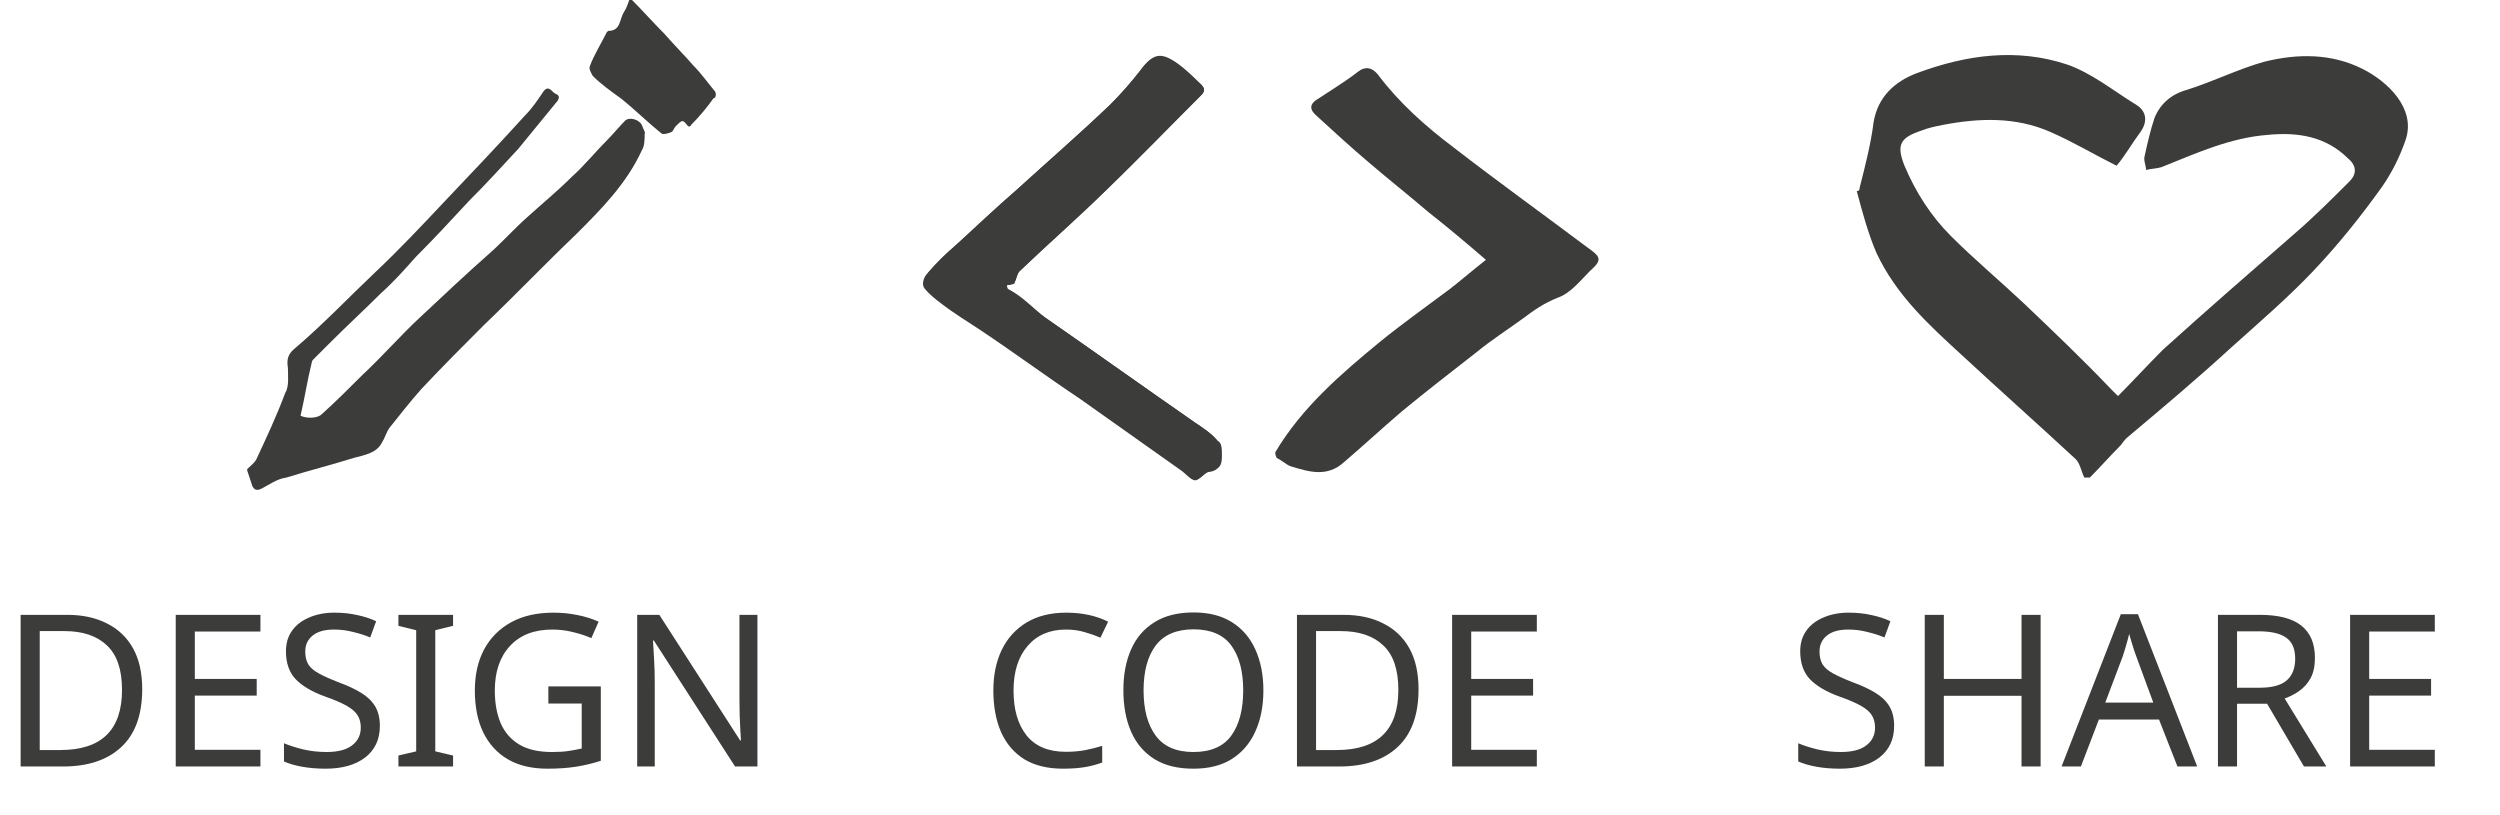
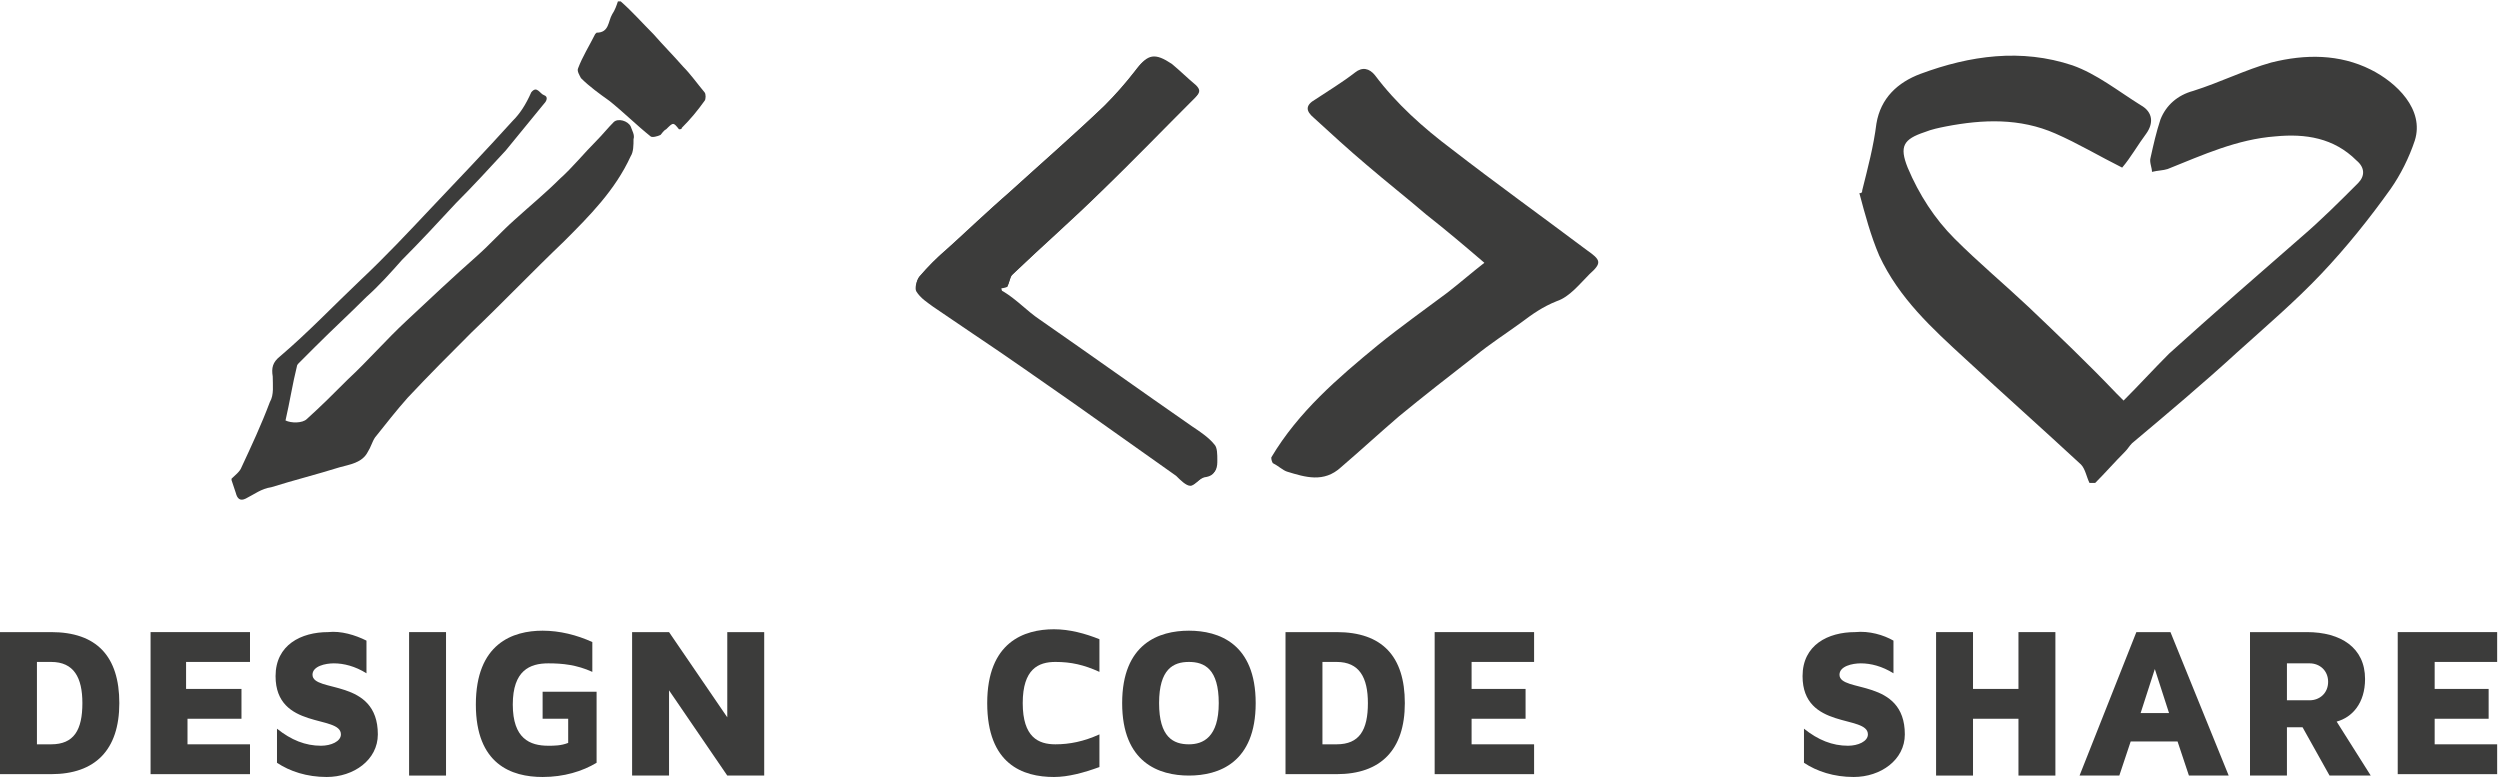
- <svg xmlns="http://www.w3.org/2000/svg" version="1.1" id="Calque_1" x="0px" y="0px" viewBox="0 0 178 58" enable-background="new 0 0 178 58" xml:space="preserve">
+ <svg xmlns="http://www.w3.org/2000/svg" version="1.1" x="0px" y="0px" viewBox="0 0 176 55" enable-background="new 0 0 176 55" xml:space="preserve">
  <g>
    <g>
-       <path fill-rule="evenodd" clip-rule="evenodd" fill="#3C3C3B" d="M45.7,8.9c-0.2-0.4-0.9-0.6-1.2-0.3c-0.4,0.4-0.8,0.9-1.2,1.3    c-0.9,0.9-1.7,1.9-2.6,2.7c-1,1-2.1,1.9-3.2,2.9c-0.9,0.8-1.7,1.7-2.6,2.5c-1.7,1.5-3.4,3.1-5,4.6c-1.4,1.3-2.7,2.8-4.1,4.1    c-1,1-1.9,1.9-2.9,2.8c-0.3,0.3-1.1,0.3-1.5,0.1c0.3-1.3,0.5-2.6,0.8-3.8c0-0.1,0.1-0.2,0.1-0.2c0.4-0.4,0.8-0.8,1.2-1.2    c1.2-1.2,2.4-2.3,3.6-3.5c0.9-0.8,1.7-1.7,2.5-2.6c1.3-1.3,2.5-2.6,3.8-4c1.2-1.2,2.3-2.4,3.5-3.7c0.9-1.1,1.8-2.2,2.7-3.3    c0.2-0.2,0.3-0.5,0-0.6c-0.3-0.1-0.5-0.7-0.9-0.2c-0.4,0.6-0.8,1.2-1.3,1.7c-1.9,2.1-3.9,4.2-5.8,6.2c-1.6,1.7-3.2,3.4-4.9,5    c-1.9,1.8-3.7,3.7-5.7,5.4c-0.5,0.4-0.6,0.8-0.5,1.4c0,0.6,0.1,1.3-0.2,1.8c-0.6,1.6-1.3,3.1-2,4.6c-0.1,0.3-0.5,0.6-0.7,0.8    c0,0,0,0.1,0,0.1c0.1,0.3,0.2,0.6,0.3,0.9c0.1,0.4,0.3,0.6,0.7,0.4c0.6-0.3,1.1-0.7,1.8-0.8c1.6-0.5,3.2-0.9,4.8-1.4    c0.7-0.2,1.6-0.3,2-1.1c0.2-0.3,0.3-0.7,0.5-1c0.8-1,1.5-1.9,2.3-2.8c1.5-1.6,3-3.1,4.5-4.6c2.2-2.1,4.3-4.3,6.5-6.4    c1.8-1.8,3.6-3.6,4.7-6c0.2-0.3,0.2-0.8,0.2-1.2C46,9.5,45.8,9.2,45.7,8.9z" />
-       <path fill-rule="evenodd" clip-rule="evenodd" fill="#3C3C3B" d="M50.9,6.5c-0.5-0.6-1-1.3-1.5-1.8c-0.7-0.8-1.4-1.5-2.1-2.3    C46.5,1.6,45.8,0.8,45,0c-0.1,0-0.1,0-0.2,0c-0.1,0.3-0.2,0.6-0.4,0.9c-0.3,0.5-0.2,1.3-1.1,1.3c0,0-0.1,0.1-0.1,0.1    c-0.4,0.8-0.9,1.6-1.2,2.4c-0.1,0.2,0.1,0.5,0.2,0.7c0.6,0.6,1.3,1.1,2,1.6c1,0.8,1.9,1.7,2.9,2.5c0.1,0.1,0.5,0,0.7-0.1    C47.9,9.4,48,9.1,48.1,9c0.5-0.5,0.5-0.5,0.9,0c0.1,0,0.2,0,0.2-0.1c0.6-0.6,1.1-1.2,1.6-1.9C51,7,51,6.6,50.9,6.5z" />
+       <path fill-rule="evenodd" clip-rule="evenodd" fill="#3C3C3B" d="M44.4,8.9c-0.2-0.4-0.9-0.6-1.2-0.3C42.8,9,42.4,9.5,42,9.9    c-0.9,0.9-1.7,1.9-2.6,2.7c-1,1-2.1,1.9-3.2,2.9c-0.9,0.8-1.7,1.7-2.6,2.5c-1.7,1.5-3.4,3.1-5,4.6c-1.4,1.3-2.7,2.8-4.1,4.1    c-1,1-1.9,1.9-2.9,2.8c-0.3,0.3-1.1,0.3-1.5,0.1c0.3-1.3,0.5-2.6,0.8-3.8c0-0.1,0.1-0.2,0.1-0.2c0.4-0.4,0.8-0.8,1.2-1.2    c1.2-1.2,2.4-2.3,3.6-3.5c0.9-0.8,1.7-1.7,2.5-2.6c1.3-1.3,2.5-2.6,3.8-4c1.2-1.2,2.3-2.4,3.5-3.7c0.9-1.1,1.8-2.2,2.7-3.3    c0.2-0.2,0.3-0.5,0-0.6c-0.3-0.1-0.5-0.7-0.9-0.2C37,7.4,36.6,8,36.1,8.5c-1.9,2.1-3.9,4.2-5.8,6.2c-1.6,1.7-3.2,3.4-4.9,5    c-1.9,1.8-3.7,3.7-5.7,5.4c-0.5,0.4-0.6,0.8-0.5,1.4c0,0.6,0.1,1.3-0.2,1.8c-0.6,1.6-1.3,3.1-2,4.6c-0.1,0.3-0.5,0.6-0.7,0.8    c0,0,0,0.1,0,0.1c0.1,0.3,0.2,0.6,0.3,0.9c0.1,0.4,0.3,0.6,0.7,0.4c0.6-0.3,1.1-0.7,1.8-0.8c1.6-0.5,3.2-0.9,4.8-1.4    c0.7-0.2,1.6-0.3,2-1.1c0.2-0.3,0.3-0.7,0.5-1c0.8-1,1.5-1.9,2.3-2.8c1.5-1.6,3-3.1,4.5-4.6c2.2-2.1,4.3-4.3,6.5-6.4    c1.8-1.8,3.6-3.6,4.7-6c0.2-0.3,0.2-0.8,0.2-1.2C44.7,9.5,44.5,9.2,44.4,8.9z" />
+       <path fill-rule="evenodd" clip-rule="evenodd" fill="#3C3C3B" d="M49.6,6.5c-0.5-0.6-1-1.3-1.5-1.8c-0.7-0.8-1.4-1.5-2.1-2.3    c-0.8-0.8-1.5-1.6-2.3-2.3c-0.1,0-0.1,0-0.2,0c-0.1,0.3-0.2,0.6-0.4,0.9c-0.3,0.5-0.2,1.3-1.1,1.3c0,0-0.1,0.1-0.1,0.1    c-0.4,0.8-0.9,1.6-1.2,2.4c-0.1,0.2,0.1,0.5,0.2,0.7c0.6,0.6,1.3,1.1,2,1.6c1,0.8,1.9,1.7,2.9,2.5c0.1,0.1,0.5,0,0.7-0.1    c0.1-0.1,0.2-0.3,0.4-0.4c0.5-0.5,0.5-0.5,0.9,0c0.1,0,0.2,0,0.2-0.1c0.6-0.6,1.1-1.2,1.6-1.9C49.7,7,49.7,6.6,49.6,6.5z" />
    </g>
    <g>
      <g>
        <g>
-           <path fill-rule="evenodd" clip-rule="evenodd" fill="#3C3C3B" d="M90.8,32.2c1.9-3.2,4.7-5.6,7.5-7.9c1.6-1.3,3.3-2.5,4.9-3.7      c0.9-0.7,1.7-1.4,2.6-2.1c-1.4-1.2-2.7-2.3-4.1-3.4c-1.4-1.2-2.8-2.3-4.2-3.5c-1.3-1.1-2.5-2.2-3.7-3.3      c-0.6-0.5-0.6-0.9,0.1-1.3c0.9-0.6,1.9-1.2,2.8-1.9c0.5-0.4,1-0.3,1.4,0.2c1.5,2,3.4,3.7,5.4,5.2c3.1,2.4,6.3,4.7,9.5,7.1      c1,0.7,1.1,0.9,0.2,1.7c-0.7,0.7-1.4,1.6-2.3,1.9c-1,0.4-1.7,0.9-2.5,1.5c-1.1,0.8-2.2,1.5-3.3,2.4c-1.8,1.4-3.6,2.8-5.3,4.2      c-1.4,1.2-2.7,2.4-4.1,3.6c-1.2,1.1-2.5,0.7-3.8,0.3c-0.3-0.1-0.6-0.4-1-0.6C90.8,32.4,90.8,32.3,90.8,32.2z" />
+           <path fill-rule="evenodd" clip-rule="evenodd" fill="#3C3C3B" d="M89.5,32.2c1.9-3.2,4.7-5.6,7.5-7.9c1.6-1.3,3.3-2.5,4.9-3.7      c0.9-0.7,1.7-1.4,2.6-2.1c-1.4-1.2-2.7-2.3-4.1-3.4c-1.4-1.2-2.8-2.3-4.2-3.5c-1.3-1.1-2.5-2.2-3.7-3.3      c-0.6-0.5-0.6-0.9,0.1-1.3c0.9-0.6,1.9-1.2,2.8-1.9c0.5-0.4,1-0.3,1.4,0.2c1.5,2,3.4,3.7,5.4,5.2c3.1,2.4,6.3,4.7,9.5,7.1      c1,0.7,1.1,0.9,0.2,1.7c-0.7,0.7-1.4,1.6-2.3,1.9c-1,0.4-1.7,0.9-2.5,1.5c-1.1,0.8-2.2,1.5-3.3,2.4c-1.8,1.4-3.6,2.8-5.3,4.2      c-1.4,1.2-2.7,2.4-4.1,3.6c-1.2,1.1-2.5,0.7-3.8,0.3c-0.3-0.1-0.6-0.4-1-0.6C89.5,32.4,89.5,32.3,89.5,32.2z" />
        </g>
      </g>
    </g>
    <g>
      <g>
        <g>
-           <path fill="#3C3C3B" d="M72.2,20.2c0.2-0.4,0.2-0.7,0.4-0.9c2.1-2,4.3-3.9,6.3-5.9c2.2-2.2,4.4-4.4,6.6-6.6      c0.3-0.3,0.3-0.5,0-0.8c-0.6-0.5-1.1-1-1.7-1.5C82.6,3.8,82,3.9,81.2,5c-0.7,0.9-1.4,1.7-2.2,2.5c-2.2,2.1-4.5,4.1-6.7,6.1      c-1.5,1.3-2.9,2.7-4.4,4c-0.7,0.6-1.3,1.2-1.9,1.9c-0.2,0.2-0.4,0.7-0.2,1c0.3,0.4,0.8,0.8,1.2,1.1c0.9,0.7,1.9,1.3,2.8,1.9      c2.4,1.6,4.7,3.3,7.1,4.9c2.4,1.7,4.8,3.4,7.2,5.1c0.3,0.2,0.7,0.7,1,0.7c0.3,0,0.7-0.6,1-0.6c0.8-0.1,0.8-0.7,0.8-1.1      c0-0.4,0-0.9-0.2-1.1c-0.4-0.5-1-0.9-1.6-1.3c-3.6-2.5-7.1-5-10.7-7.5c-0.9-0.6-1.6-1.4-2.6-2c-0.1,0-0.1-0.2-0.1-0.3      C72,20.2,72.2,20.2,72.2,20.2z" />
-           <path fill-rule="evenodd" clip-rule="evenodd" fill="#3C3C3B" d="M72.2,20.2c0,0-0.2,0.1-0.5,0.1c0,0.1,0,0.3,0.1,0.3      c1,0.5,1.7,1.3,2.6,2c3.6,2.5,7.1,5,10.7,7.5c0.6,0.4,1.2,0.8,1.6,1.3C87,31.5,87,32,87,32.4c0,0.5,0,1-0.8,1.1      c-0.4,0.1-0.7,0.6-1,0.6c-0.3,0-0.7-0.4-1-0.7c-2.4-1.7-4.8-3.4-7.2-5.1c-2.3-1.6-4.7-3.3-7.1-4.9c-0.9-0.6-1.9-1.3-2.8-1.9      c-0.4-0.3-0.9-0.6-1.2-1.1c-0.1-0.2,0-0.7,0.2-1c0.6-0.7,1.2-1.3,1.9-1.9c1.4-1.3,2.9-2.7,4.4-4c2.2-2,4.5-4,6.7-6.1      c0.8-0.8,1.5-1.6,2.2-2.5c0.8-1.1,1.4-1.2,2.5-0.4c0.6,0.4,1.2,1,1.7,1.5c0.3,0.3,0.3,0.5,0,0.8c-2.2,2.2-4.3,4.4-6.6,6.6      c-2.1,2-4.2,3.9-6.3,5.9C72.4,19.5,72.4,19.8,72.2,20.2z" />
+           <path fill="#3C3C3B" d="M70.9,20.2c0.2-0.4,0.2-0.7,0.4-0.9c2.1-2,4.3-3.9,6.3-5.9c2.2-2.2,4.4-4.4,6.6-6.6      c0.3-0.3,0.3-0.5,0-0.8c-0.6-0.5-1.1-1-1.7-1.5c-1.2-0.8-1.7-0.7-2.5,0.4c-0.7,0.9-1.4,1.7-2.2,2.5c-2.2,2.1-4.5,4.1-6.7,6.1      c-1.5,1.3-2.9,2.7-4.4,4c-0.7,0.6-1.3,1.2-1.9,1.9c-0.2,0.2-0.4,0.7-0.2,1c0.3,0.4,0.8,0.8,1.2,1.1c0.9,0.7,1.9,1.3,2.8,1.9      c2.4,1.6,4.7,3.3,7.1,4.9c2.4,1.7,4.8,3.4,7.2,5.1c0.3,0.2,0.7,0.7,1,0.7c0.3,0,0.7-0.6,1-0.6c0.8-0.1,0.8-0.7,0.8-1.1      c0-0.4,0-0.9-0.2-1.1c-0.4-0.5-1-0.9-1.6-1.3c-3.6-2.5-7.1-5-10.7-7.5c-0.9-0.6-1.6-1.4-2.6-2c-0.1,0-0.1-0.2-0.1-0.3      C70.7,20.2,70.9,20.2,70.9,20.2z" />
+           <path fill-rule="evenodd" clip-rule="evenodd" fill="#3C3C3B" d="M70.9,20.2c0,0-0.2,0.1-0.5,0.1c0,0.1,0,0.3,0.1,0.3      c1,0.5,1.7,1.3,2.6,2c3.6,2.5,7.1,5,10.7,7.5c0.6,0.4,1.2,0.8,1.6,1.3c0.2,0.3,0.2,0.8,0.2,1.1c0,0.5,0,1-0.8,1.1      c-0.4,0.1-0.7,0.6-1,0.6c-0.3,0-0.7-0.4-1-0.7c-2.4-1.7-4.8-3.4-7.2-5.1c-2.3-1.6-4.7-3.3-7.1-4.9c-0.9-0.6-1.9-1.3-2.8-1.9      c-0.4-0.3-0.9-0.6-1.2-1.1c-0.1-0.2,0-0.7,0.2-1c0.6-0.7,1.2-1.3,1.9-1.9c1.4-1.3,2.9-2.7,4.4-4c2.2-2,4.5-4,6.7-6.1      c0.8-0.8,1.5-1.6,2.2-2.5c0.8-1.1,1.4-1.2,2.5-0.4c0.6,0.4,1.2,1,1.7,1.5c0.3,0.3,0.3,0.5,0,0.8c-2.2,2.2-4.3,4.4-6.6,6.6      c-2.1,2-4.2,3.9-6.3,5.9C71.1,19.5,71.1,19.8,70.9,20.2z" />
        </g>
      </g>
    </g>
    <g>
      <g>
        <g>
-           <path fill-rule="evenodd" clip-rule="evenodd" fill="#3C3C3B" d="M132.4,13.4c0.4-1.6,0.8-3.1,1-4.7c0.3-1.8,1.5-2.9,3.1-3.5      c3.5-1.3,7.1-1.8,10.7-0.6c1.7,0.6,3.2,1.8,4.8,2.8c0.9,0.5,0.9,1.3,0.4,2c-0.6,0.8-1.1,1.7-1.7,2.4c-1.6-0.8-3.1-1.7-4.7-2.4      c-2.5-1.1-5.1-1-7.7-0.5c-0.5,0.1-1,0.2-1.5,0.4c-1.5,0.5-1.8,1-1.2,2.5c0.8,1.9,1.9,3.6,3.3,5c1.7,1.7,3.5,3.2,5.2,4.8      c2.1,2,4.2,4,6.2,6.1c0.1,0.1,0.3,0.3,0.5,0.5c1.1-1.1,2.1-2.2,3.2-3.3c3.1-2.8,6.2-5.5,9.3-8.2c1.4-1.2,2.7-2.5,4-3.8      c0.5-0.5,0.5-1.1-0.1-1.6c-1.6-1.6-3.6-1.9-5.7-1.7c-2.7,0.2-5.1,1.3-7.6,2.3c-0.3,0.1-0.7,0.1-1.1,0.2c0-0.3-0.2-0.7-0.1-1      c0.2-0.9,0.4-1.8,0.7-2.7c0.4-1,1.2-1.7,2.3-2c1.9-0.6,3.7-1.5,5.5-2c2.4-0.6,4.8-0.6,7,0.5c1.8,0.9,3.8,2.8,3.1,5      c-0.4,1.2-1,2.4-1.7,3.4c-1.5,2.1-3.1,4.1-4.9,6c-1.8,1.9-3.9,3.7-5.9,5.5c-2.4,2.2-4.9,4.3-7.4,6.4c-0.2,0.2-0.3,0.4-0.5,0.6      c-0.7,0.7-1.4,1.5-2.1,2.2c-0.1,0-0.3,0-0.4,0c-0.2-0.4-0.3-1-0.6-1.3c-2.7-2.5-5.4-4.9-8.1-7.4c-2.4-2.2-4.7-4.3-6.1-7.3      c-0.6-1.4-1-2.9-1.4-4.4C132.4,13.6,132.4,13.5,132.4,13.4z" />
+           <path fill-rule="evenodd" clip-rule="evenodd" fill="#3C3C3B" d="M131.1,13.4c0.4-1.6,0.8-3.1,1-4.7c0.3-1.8,1.5-2.9,3.1-3.5      c3.5-1.3,7.1-1.8,10.7-0.6c1.7,0.6,3.2,1.8,4.8,2.8c0.9,0.5,0.9,1.3,0.4,2c-0.6,0.8-1.1,1.7-1.7,2.4c-1.6-0.8-3.1-1.7-4.7-2.4      c-2.5-1.1-5.1-1-7.7-0.5c-0.5,0.1-1,0.2-1.5,0.4c-1.5,0.5-1.8,1-1.2,2.5c0.8,1.9,1.9,3.6,3.3,5c1.7,1.7,3.5,3.2,5.2,4.8      c2.1,2,4.2,4,6.2,6.1c0.1,0.1,0.3,0.3,0.5,0.5c1.1-1.1,2.1-2.2,3.2-3.3c3.1-2.8,6.2-5.5,9.3-8.2c1.4-1.2,2.7-2.5,4-3.8      c0.5-0.5,0.5-1.1-0.1-1.6c-1.6-1.6-3.6-1.9-5.7-1.7c-2.7,0.2-5.1,1.3-7.6,2.3c-0.3,0.1-0.7,0.1-1.1,0.2c0-0.3-0.2-0.7-0.1-1      c0.2-0.9,0.4-1.8,0.7-2.7c0.4-1,1.2-1.7,2.3-2c1.9-0.6,3.7-1.5,5.5-2c2.4-0.6,4.8-0.6,7,0.5c1.8,0.9,3.8,2.8,3.1,5      c-0.4,1.2-1,2.4-1.7,3.4c-1.5,2.1-3.1,4.1-4.9,6c-1.8,1.9-3.9,3.7-5.9,5.5c-2.4,2.2-4.9,4.3-7.4,6.4c-0.2,0.2-0.3,0.4-0.5,0.6      c-0.7,0.7-1.4,1.5-2.1,2.2c-0.1,0-0.3,0-0.4,0c-0.2-0.4-0.3-1-0.6-1.3c-2.7-2.5-5.4-4.9-8.1-7.4c-2.4-2.2-4.7-4.3-6.1-7.3      c-0.6-1.4-1-2.9-1.4-4.4C131.1,13.6,131.1,13.5,131.1,13.4z" />
        </g>
      </g>
    </g>
-     <text transform="matrix(1 0 0 1 2.441406e-04 54.5743)" fill="#3C3C3B" font-family="'MavenProBlack'" font-size="15.127">DESIGN</text>
-     <text transform="matrix(1 0 0 1 69.8049 54.5743)" fill="#3C3C3B" font-family="'MavenProBlack'" font-size="15.127">CODE</text>
-     <text transform="matrix(1 0 0 1 127.2688 54.5743)" fill="#3C3C3B" font-family="'MavenProBlack'" font-size="15.127">SHARE</text>
+     <g>
+       <path fill="#3C3C3B" d="M8.4,49.5c0,3.3-1.7,5-4.8,5H0V44.5h3.6C6.8,44.5,8.4,46.2,8.4,49.5z M5.8,49.5c0-1.8-0.6-2.9-2.2-2.9h-1    v5.8h1C5.2,52.4,5.8,51.4,5.8,49.5z" />
+       <path fill="#3C3C3B" d="M13.1,46.6v1.9H17v2.1h-3.8v1.8h4.4v2.1h-7V44.5h7v2.1H13.1z" />
+       <path fill="#3C3C3B" d="M25.8,45.1v2.3c-0.8-0.5-1.6-0.7-2.3-0.7c-0.6,0-1.5,0.2-1.5,0.8c0,1.3,4.6,0.2,4.6,4.2c0,1.8-1.7,3-3.6,3    c-1.4,0-2.6-0.4-3.5-1v-2.4c1,0.8,2,1.2,3.1,1.2c0.7,0,1.4-0.3,1.4-0.8c0-1.4-4.6-0.3-4.6-4.1c0-2.2,1.8-3.1,3.7-3.1    C24,44.4,25,44.7,25.8,45.1z" />
+       <path fill="#3C3C3B" d="M28.8,54.6V44.5h2.6v10.1H28.8z" />
+       <path fill="#3C3C3B" d="M42,48.6v5.1c-1,0.6-2.3,1-3.8,1c-2.2,0-4.7-0.9-4.7-5.1c0-4.3,2.6-5.2,4.7-5.2c1.2,0,2.4,0.3,3.5,0.8v2.1    c-1.1-0.5-2.1-0.6-3.1-0.6c-1.3,0-2.5,0.5-2.5,2.9c0,2.4,1.2,2.9,2.5,2.9c0.4,0,0.9,0,1.4-0.2v-1.7h-1.8v-1.9H42z" />
+       <path fill="#3C3C3B" d="M53.8,44.5v10.1h-2.6l-4.1-6v6h-2.6V44.5h2.6l4.1,6v-6H53.8z" />
+     </g>
+     <g>
+       <path fill="#3C3C3B" d="M72,49.5c0,2.4,1.1,2.9,2.3,2.9c1,0,2-0.2,3.1-0.7V54c-1.1,0.4-2.2,0.7-3.2,0.7c-2.2,0-4.7-0.9-4.7-5.2    c0-4.3,2.6-5.2,4.7-5.2c1.1,0,2.2,0.3,3.2,0.7v2.3c-1.1-0.5-2-0.7-3.1-0.7C73.1,46.6,72,47.1,72,49.5z" />
+       <path fill="#3C3C3B" d="M88.4,49.5c0,4.2-2.6,5.1-4.7,5.1s-4.7-0.9-4.7-5.1c0-4.2,2.6-5.1,4.7-5.1S88.4,45.3,88.4,49.5z     M85.8,49.5c0-2.4-1-2.9-2.1-2.9c-1.1,0-2.1,0.5-2.1,2.9s1,2.9,2.1,2.9C84.7,52.4,85.8,51.9,85.8,49.5z" />
+       <path fill="#3C3C3B" d="M98.9,49.5c0,3.3-1.7,5-4.8,5h-3.6V44.5h3.6C97.3,44.5,98.9,46.2,98.9,49.5z M96.3,49.5    c0-1.8-0.6-2.9-2.2-2.9h-1v5.8h1C95.7,52.4,96.3,51.4,96.3,49.5z" />
+       <path fill="#3C3C3B" d="M103.6,46.6v1.9h3.8v2.1h-3.8v1.8h4.4v2.1h-7V44.5h7v2.1H103.6z" />
+     </g>
+     <g>
+       <path fill="#3C3C3B" d="M133.3,45.1v2.3c-0.8-0.5-1.6-0.7-2.3-0.7c-0.6,0-1.5,0.2-1.5,0.8c0,1.3,4.6,0.2,4.6,4.2    c0,1.8-1.7,3-3.6,3c-1.4,0-2.6-0.4-3.5-1v-2.4c1,0.8,2,1.2,3.1,1.2c0.7,0,1.4-0.3,1.4-0.8c0-1.4-4.6-0.3-4.6-4.1    c0-2.2,1.8-3.1,3.7-3.1C131.6,44.4,132.6,44.7,133.3,45.1z" />
+       <path fill="#3C3C3B" d="M144.7,44.5v10.1h-2.6v-4h-3.2v4h-2.6V44.5h2.6v4h3.2v-4H144.7z" />
+       <path fill="#3C3C3B" d="M156.9,54.6h-2.8l-0.8-2.4H150l-0.8,2.4h-2.8l4-10.1h2.4L156.9,54.6z M152.7,50.2l-1-3.1l-1,3.1H152.7z" />
+       <path fill="#3C3C3B" d="M166.9,54.6H164l-1.9-3.4H161v3.4h-2.6V44.5h4c2.4,0,4.1,1.1,4.1,3.3c0,1.7-0.9,2.7-2,3L166.9,54.6z     M162.6,49.3c0.7,0,1.3-0.5,1.3-1.3c0-0.8-0.6-1.3-1.3-1.3H161v2.6H162.6z" />
+       <path fill="#3C3C3B" d="M171.4,46.6v1.9h3.8v2.1h-3.8v1.8h4.4v2.1h-7V44.5h7v2.1H171.4z" />
+     </g>
  </g>
</svg>
